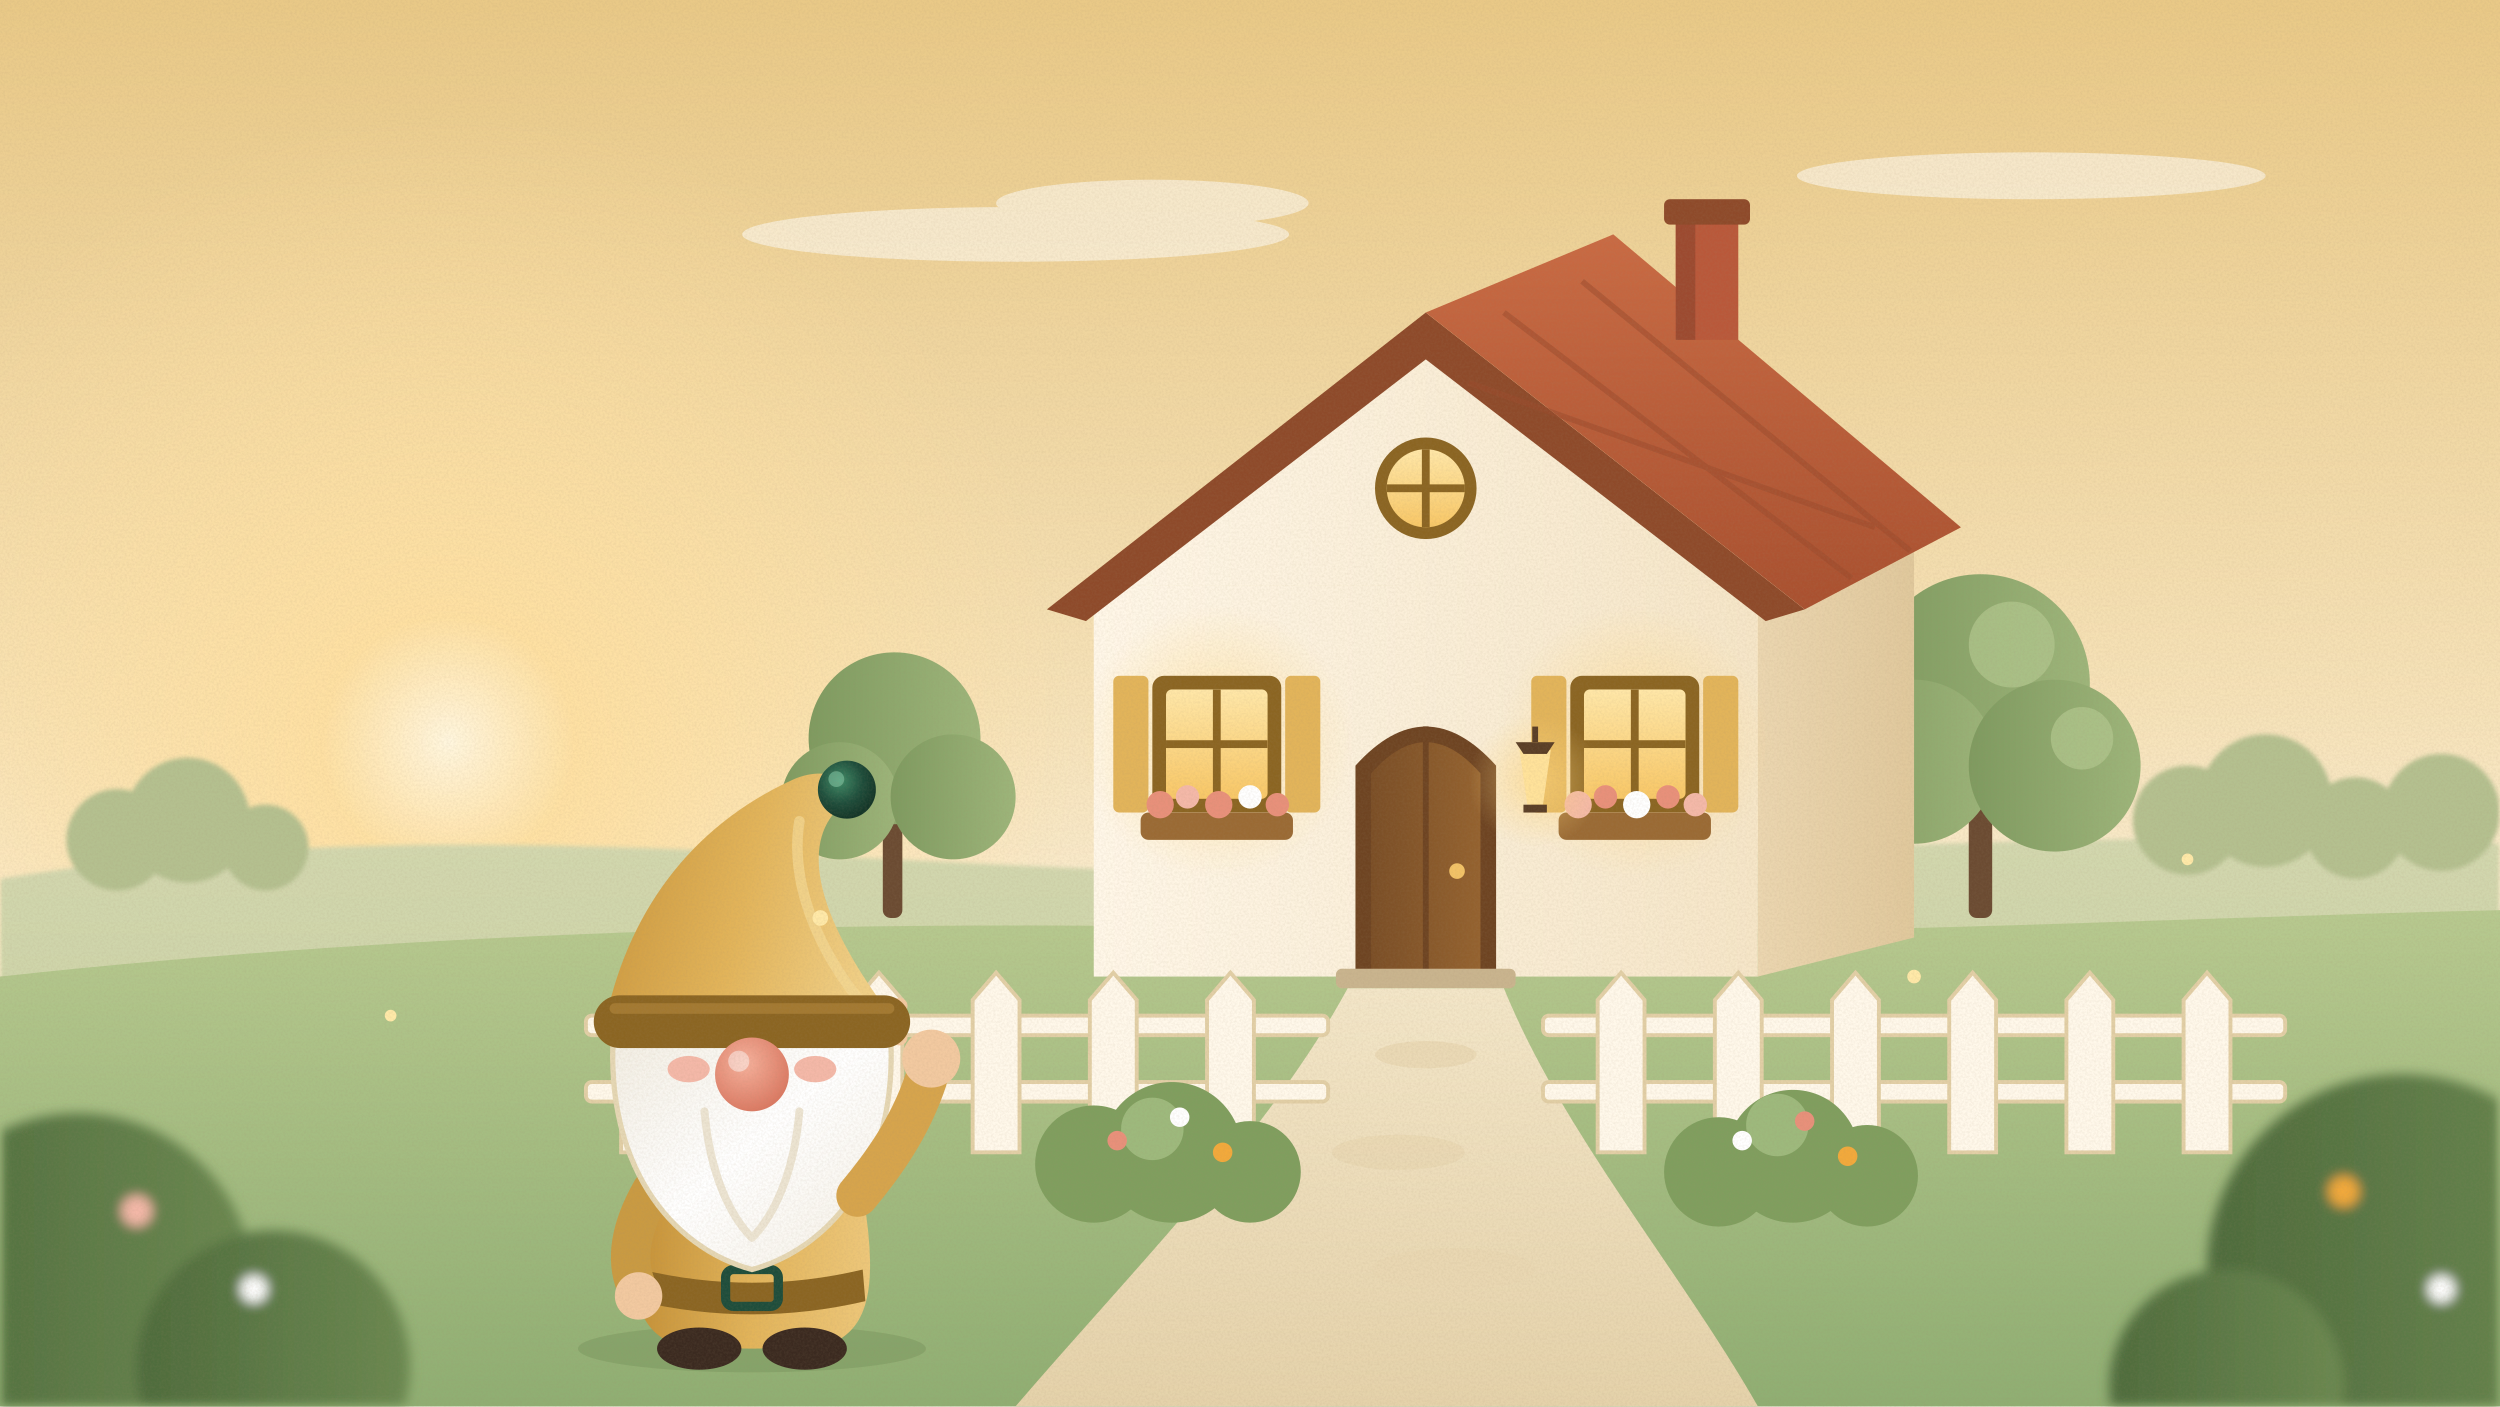
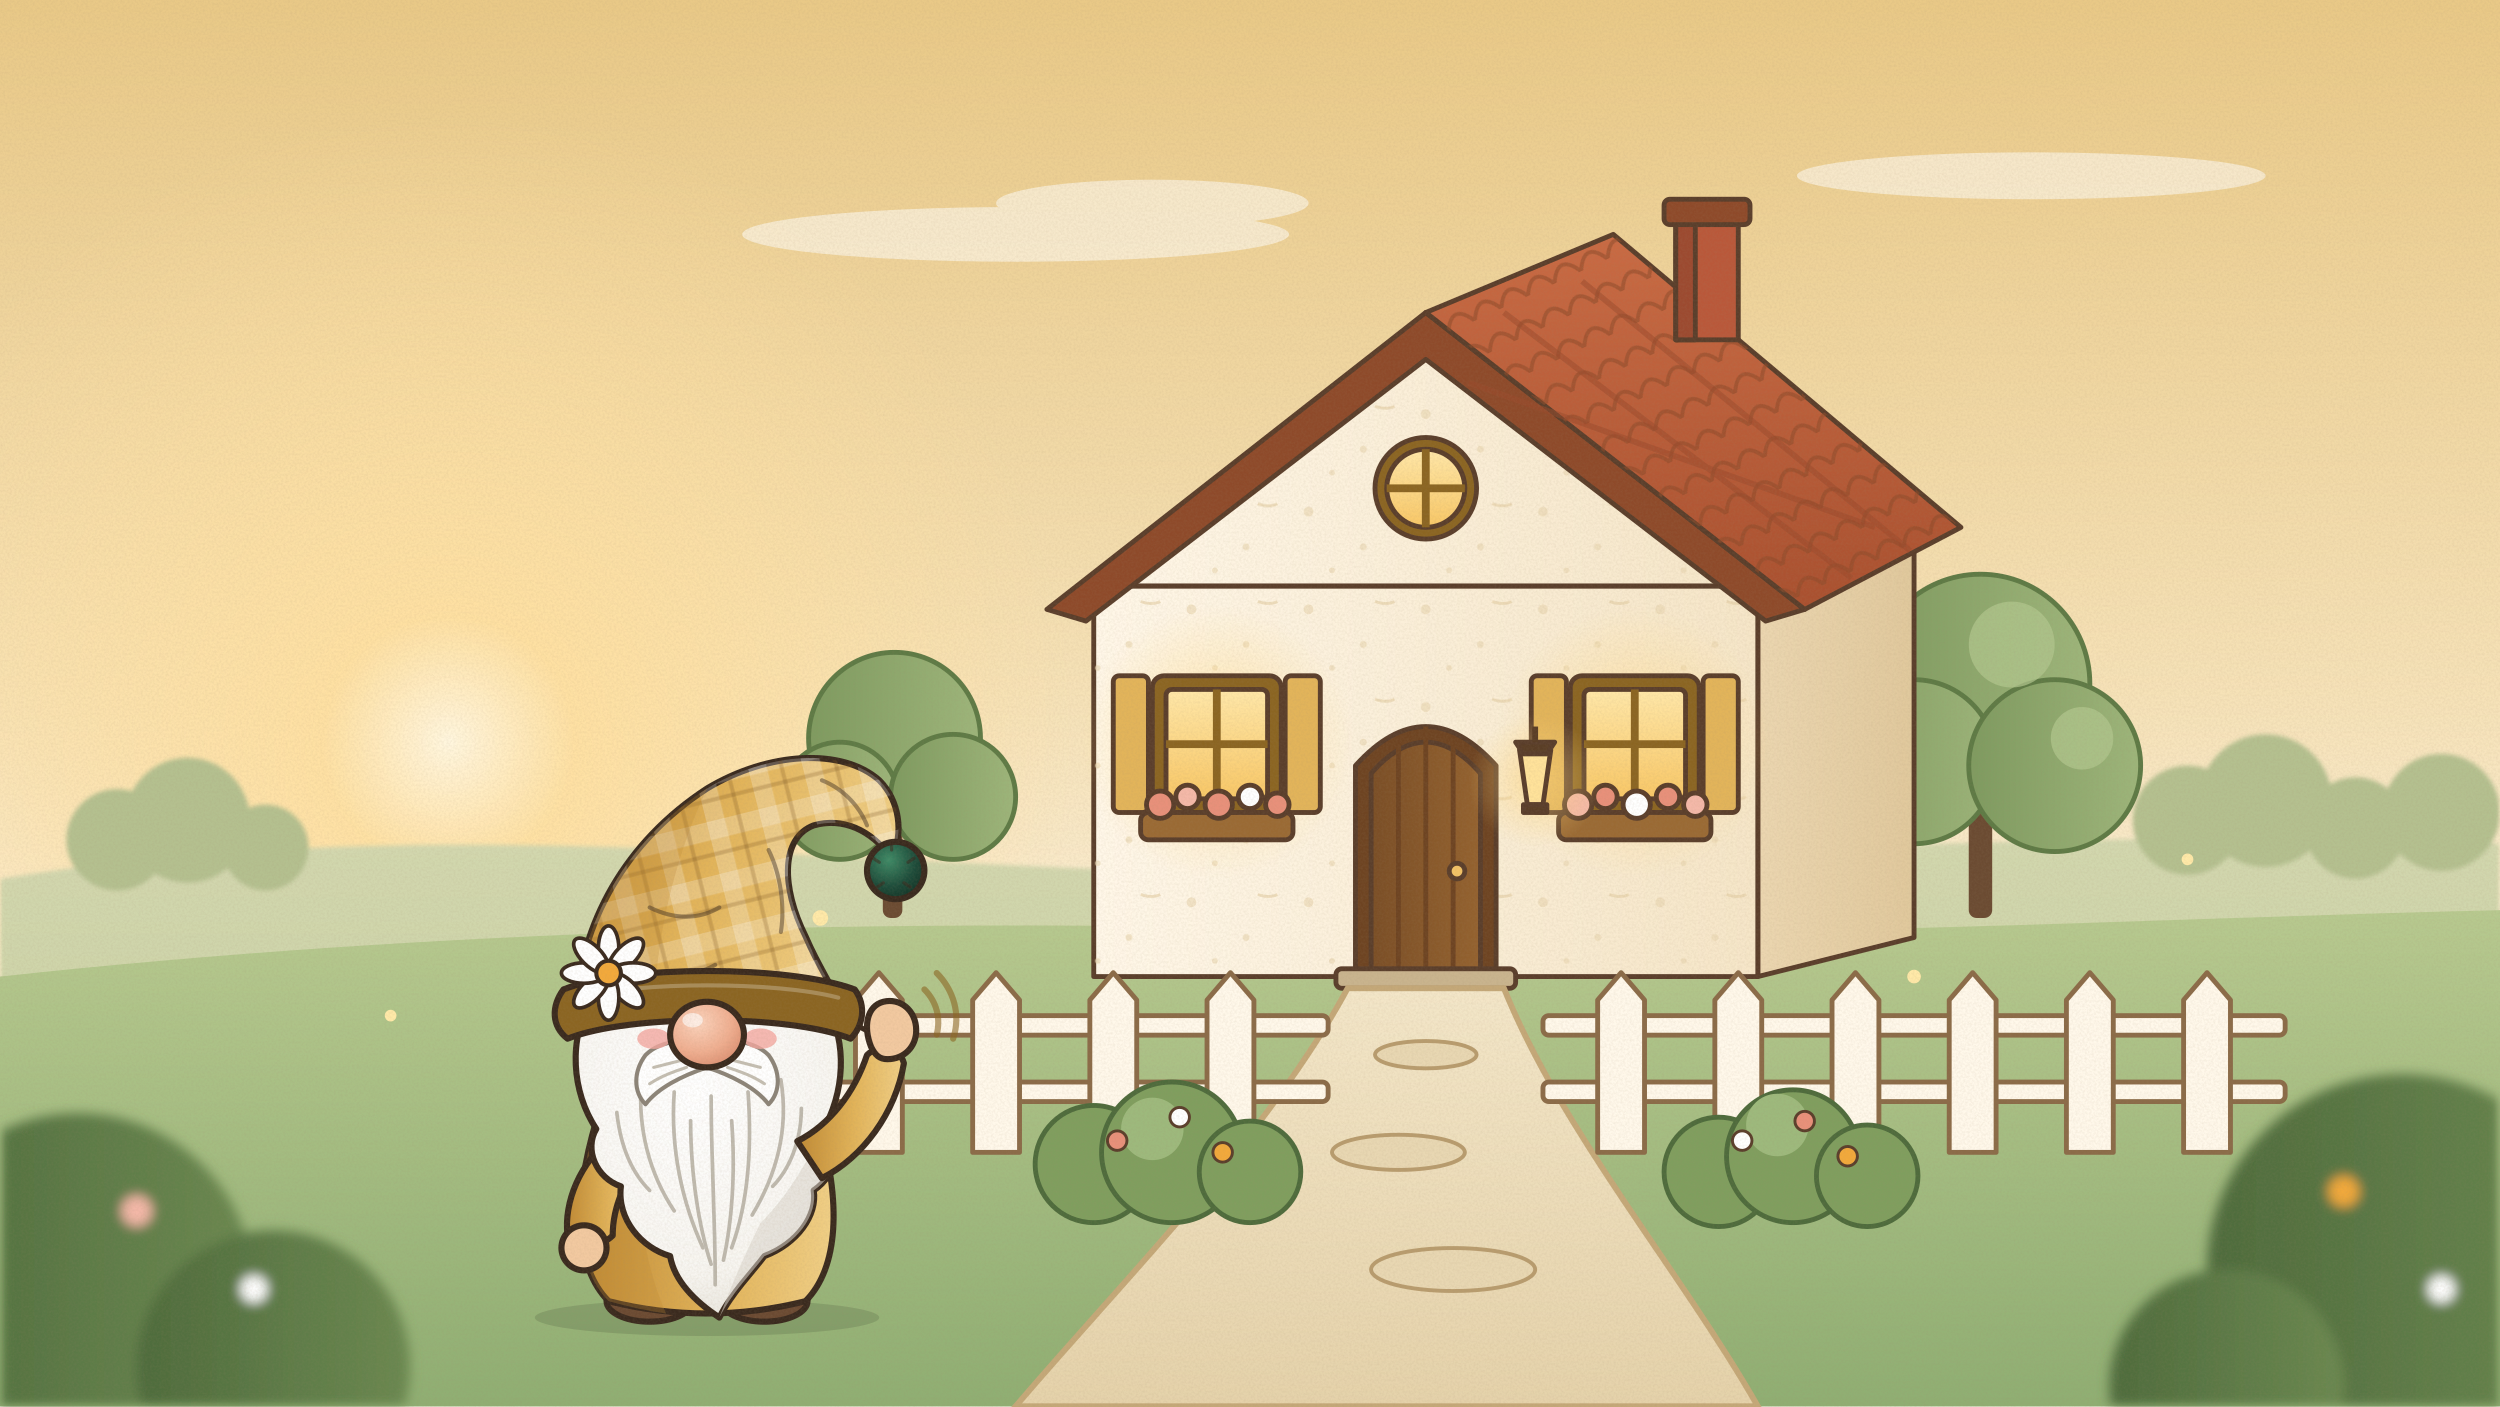
<svg xmlns="http://www.w3.org/2000/svg" width="1280" height="720" viewBox="0 0 1280 720">
  <style>
    .smoke circle { animation: l-smoke 4.5s ease-out infinite; transform-box: fill-box; transform-origin: 50% 50%; opacity: 0; }
    .smoke .s2 { animation-delay: -1.5s; }
    .smoke .s3 { animation-delay: -3s; }
    .glow { animation: l-glow 3.2s ease-in-out infinite alternate; }
    .glow.g2 { animation-delay: -1.1s; }
    .glow.g3 { animation-delay: -2.2s; }
    .lamp { animation: l-lamp 2.4s ease-in-out infinite alternate; }
    .arm { animation: l-wave 1.1s ease-in-out infinite alternate; transform-box: fill-box; transform-origin: 8% 92%; }
    .breathe { animation: l-breathe 3s ease-in-out infinite; transform-box: fill-box; transform-origin: 50% 100%; }
    .fly { animation: l-fly 5s ease-in-out infinite alternate; }
    .fly.f2 { animation-duration: 6.5s; animation-delay: -2s; }
    .fly.f3 { animation-duration: 4.2s; animation-delay: -1s; }
    .cloud { animation: l-drift 30s linear infinite alternate; }
    @keyframes l-smoke { 0% { opacity: 0; transform: translate(0, 0) scale(0.6); } 20% { opacity: 0.85; } 100% { opacity: 0; transform: translate(26px, -110px) scale(1.8); } }
    @keyframes l-glow { from { opacity: 0.8; } to { opacity: 1; } }
    @keyframes l-lamp { from { opacity: 0.55; } to { opacity: 0.9; } }
    @keyframes l-wave { from { transform: rotate(-14deg); } to { transform: rotate(16deg); } }
    @keyframes l-breathe { 0%, 100% { transform: scale(1, 1); } 50% { transform: scale(1.012, 0.988); } }
    @keyframes l-fly { 0% { transform: translate(0, 0); opacity: 0.3; } 50% { opacity: 1; } 100% { transform: translate(18px, -26px); opacity: 0.4; } }
    @keyframes l-drift { to { transform: translateX(-50px); } }
    @media (prefers-reduced-motion: reduce) { * { animation: none !important; } .smoke circle { opacity: 0.6; } }
  </style>
  <defs>
+     <linearGradient id="lg-coat" x1="0" y1="0" x2="1" y2="0">
+       <stop offset="0" stop-color="#C08A34" />
+       <stop offset="0.55" stop-color="#E2B45A" />
+       <stop offset="1" stop-color="#F0CF86" />
+     </linearGradient>
+     <linearGradient id="lg-hat" x1="0" y1="0" x2="1" y2="0.3">
+       <stop offset="0" stop-color="#C08A34" />
+       <stop offset="0.5" stop-color="#E2B45A" />
+       <stop offset="1" stop-color="#F0CF86" />
+     </linearGradient>
+     <pattern id="lg-plaid" width="26" height="26" patternUnits="userSpaceOnUse" patternTransform="rotate(-14)">
+       <rect width="26" height="9" fill="#FFFFFF" opacity="0.22" />
+       <rect width="9" height="26" fill="#FFFFFF" opacity="0.22" />
+       <rect y="15" width="26" height="2" fill="#7A5420" opacity="0.25" />
+       <rect x="15" width="2" height="26" fill="#7A5420" opacity="0.25" />
+     </pattern>
+     <radialGradient id="lg-beard" cx="0.45" cy="0.3" r="0.8">
+       <stop offset="0" stop-color="#FFFFFF" />
+       <stop offset="0.7" stop-color="#F7F5F0" />
+       <stop offset="1" stop-color="#E2DED5" />
+     </radialGradient>
+     <radialGradient id="lg-nose" cx="0.38" cy="0.32" r="0.75">
+       <stop offset="0" stop-color="#FBD3BC" />
+       <stop offset="0.6" stop-color="#EFAE90" />
+       <stop offset="1" stop-color="#D98C6E" />
+     </radialGradient>
+     <radialGradient id="lg-pom" cx="0.38" cy="0.32" r="0.7">
+       <stop offset="0" stop-color="#3E8A66" />
+       <stop offset="0.65" stop-color="#1E4D3B" />
+       <stop offset="1" stop-color="#143628" />
+     </radialGradient>
    <filter id="lb1" x="-5%" y="-5%" width="110%" height="110%">
      <feGaussianBlur stdDeviation="1.2" />
    </filter>
    <filter id="lb3" x="-20%" y="-10%" width="140%" height="120%">
      <feGaussianBlur stdDeviation="3" />
    </filter>
    <filter id="lgrain" x="0" y="0" width="100%" height="100%">
      <feTurbulence type="fractalNoise" baseFrequency="0.85" numOctaves="2" seed="3" stitchTiles="stitch" />
      <feColorMatrix type="matrix" values="0 0 0 0 0.35  0 0 0 0 0.25  0 0 0 0 0.15  0 0 0 0.9 -0.3" />
    </filter>
    <linearGradient id="lsky" x1="0" y1="0" x2="0" y2="1">
      <stop offset="0" stop-color="#E9C987" />
      <stop offset="0.5" stop-color="#F6E2B8" />
      <stop offset="0.75" stop-color="#FCF1DC" />
    </linearGradient>
    <radialGradient id="lsun" cx="0.5" cy="0.5" r="0.5">
      <stop offset="0" stop-color="#FFF6DE" />
      <stop offset="0.2" stop-color="#FFE0A0" stop-opacity="0.9" />
      <stop offset="1" stop-color="#FFE0A0" stop-opacity="0" />
    </radialGradient>
    <linearGradient id="lhill" x1="0" y1="0" x2="0" y2="1">
      <stop offset="0" stop-color="#D2D7AE" />
      <stop offset="1" stop-color="#C3CE9D" />
    </linearGradient>
    <linearGradient id="llawn" x1="0" y1="0" x2="0" y2="1">
      <stop offset="0" stop-color="#B7C98F" />
      <stop offset="1" stop-color="#8FAE72" />
    </linearGradient>
    <linearGradient id="lwall" x1="0" y1="0" x2="1" y2="0">
      <stop offset="0" stop-color="#FFF7E8" />
      <stop offset="1" stop-color="#F6E6C8" />
    </linearGradient>
    <linearGradient id="lwallSide" x1="0" y1="0" x2="1" y2="0">
      <stop offset="0" stop-color="#EBD6B0" />
      <stop offset="1" stop-color="#E0C89C" />
    </linearGradient>
    <linearGradient id="lroof" x1="0" y1="0" x2="0" y2="1">
      <stop offset="0" stop-color="#C96A43" />
      <stop offset="1" stop-color="#A9502F" />
    </linearGradient>
    <linearGradient id="lwin" x1="0" y1="0" x2="0" y2="1">
      <stop offset="0" stop-color="#FFE7A8" />
      <stop offset="1" stop-color="#F8C766" />
    </linearGradient>
    <radialGradient id="lwinGlow" cx="0.5" cy="0.5" r="0.5">
      <stop offset="0" stop-color="#FFD780" stop-opacity="0.55" />
      <stop offset="1" stop-color="#FFD780" stop-opacity="0" />
    </radialGradient>
    <linearGradient id="ldoor" x1="0" y1="0" x2="1" y2="0">
      <stop offset="0" stop-color="#7A4E26" />
      <stop offset="1" stop-color="#94622F" />
    </linearGradient>
    <linearGradient id="lpath" x1="0" y1="1" x2="0" y2="0">
      <stop offset="0" stop-color="#E5D2AA" />
      <stop offset="1" stop-color="#F3E6C8" />
    </linearGradient>
    <linearGradient id="lcoat" x1="0" y1="0" x2="1" y2="0">
      <stop offset="0" stop-color="#C49036" />
      <stop offset="0.5" stop-color="#E2B45A" />
      <stop offset="1" stop-color="#EDC77A" />
    </linearGradient>
    <linearGradient id="lhat" x1="0" y1="0" x2="1" y2="0.2">
      <stop offset="0" stop-color="#C8943A" />
      <stop offset="0.55" stop-color="#E2B45A" />
      <stop offset="1" stop-color="#F0CF86" />
    </linearGradient>
    <linearGradient id="lbeard" x1="0" y1="0" x2="1" y2="1">
      <stop offset="0" stop-color="#F1ECE0" />
      <stop offset="0.5" stop-color="#FFFFFF" />
      <stop offset="1" stop-color="#F4EFE4" />
    </linearGradient>
    <radialGradient id="lpom" cx="0.38" cy="0.35" r="0.65">
      <stop offset="0" stop-color="#3E8A66" />
      <stop offset="0.6" stop-color="#1E4D3B" />
      <stop offset="1" stop-color="#143628" />
    </radialGradient>
    <radialGradient id="lnose" cx="0.4" cy="0.35" r="0.7">
      <stop offset="0" stop-color="#F6B19C" />
      <stop offset="1" stop-color="#D9765F" />
    </radialGradient>
    <linearGradient id="ltree" x1="0" y1="0" x2="1" y2="0">
      <stop offset="0" stop-color="#7E9A5F" />
      <stop offset="1" stop-color="#9DB57A" />
    </linearGradient>
    <linearGradient id="ltreeDark" x1="0" y1="0" x2="1" y2="0">
      <stop offset="0" stop-color="#4E6B3C" />
      <stop offset="1" stop-color="#6A8850" />
    </linearGradient>
+     <pattern id="l-tiles" width="30" height="18" patternUnits="userSpaceOnUse" patternTransform="rotate(-25)">
+       <path d="M0 18 Q7.5 4 15 18 Q22.5 4 30 18" fill="none" stroke="#8E4A2A" stroke-width="2" opacity="0.55" />
+     </pattern>
+     <pattern id="l-plaster" width="60" height="50" patternUnits="userSpaceOnUse">
+       <circle cx="10" cy="12" r="2.5" fill="#E8D5B0" opacity="0.6" />
+       <circle cx="38" cy="30" r="1.8" fill="#E8D5B0" opacity="0.6" />
+       <path d="M44 8 q6 2 10 0" stroke="#E2CDA4" stroke-width="1.5" fill="none" opacity="0.6" />
+       <circle cx="22" cy="42" r="1.5" fill="#E8D5B0" opacity="0.6" />
+     </pattern>
  </defs>
  <rect width="1280" height="720" fill="url(#lsky)" />
  <circle cx="230" cy="380" r="320" fill="url(#lsun)" />
  <g class="cloud" fill="#FFFFFF" opacity="0.5">
    <ellipse cx="520" cy="120" rx="140" ry="14" />
    <ellipse cx="590" cy="104" rx="80" ry="12" />
    <ellipse cx="1040" cy="90" rx="120" ry="12" />
  </g>
  <g filter="url(#lb1)">
    <path d="M0 450 C180 420 360 436 540 444 C760 454 960 420 1280 432 V720 H0 Z" fill="url(#lhill)" />
    <g fill="#B4C08F">
      <circle cx="60" cy="430" r="26" />
      <circle cx="96" cy="420" r="32" />
      <circle cx="136" cy="434" r="22" />
      <circle cx="1120" cy="420" r="28" />
      <circle cx="1160" cy="410" r="34" />
      <circle cx="1206" cy="424" r="26" />
      <circle cx="1250" cy="416" r="30" />
    </g>
  </g>
  <g>
    <rect x="1008" y="380" width="12" height="90" rx="4" fill="#6B4B32" />
-     <g fill="url(#ltree)">
+     <g fill="url(#ltree)" stroke="#5E7A45" stroke-width="2.5">
      <circle cx="1014" cy="350" r="56" />
      <circle cx="980" cy="390" r="42" />
      <circle cx="1052" cy="392" r="44" />
    </g>
    <g fill="#B2C78E" opacity="0.7">
      <circle cx="1030" cy="330" r="22" />
      <circle cx="1066" cy="378" r="16" />
    </g>
    <rect x="452" y="400" width="10" height="70" rx="4" fill="#6B4B32" />
-     <g fill="url(#ltree)">
+     <g fill="url(#ltree)" stroke="#5E7A45" stroke-width="2.5">
      <circle cx="458" cy="378" r="44" />
      <circle cx="430" cy="410" r="30" />
      <circle cx="488" cy="408" r="32" />
    </g>
  </g>
  <path d="M0 500 C220 476 460 470 680 476 C900 482 1100 470 1280 466 V720 H0 Z" fill="url(#llawn)" />
-   <g id="house">
+   <g id="house" stroke="#5A3E2B" stroke-width="2.5" stroke-linejoin="round">
    <path d="M900 300 L980 270 L980 480 L900 500 Z" fill="url(#lwallSide)" />
    <rect x="560" y="300" width="340" height="200" fill="url(#lwall)" />
    <path d="M560 300 L730 180 L900 300 Z" fill="url(#lwall)" />
+     <rect x="560" y="300" width="340" height="200" fill="url(#l-plaster)" stroke="none" />
+     <path d="M560 300 L730 180 L900 300 Z" fill="url(#l-plaster)" stroke="none" />
    <path d="M536 312 L730 160 L924 312 L904 318 L730 184 L556 318 Z" fill="#8E4A2A" />
    <path d="M730 160 L826 120 L1004 270 L924 312 Z" fill="url(#lroof)" />
+     <path d="M730 160 L826 120 L1004 270 L924 312 Z" fill="url(#l-tiles)" stroke="none" />
    <g stroke="#9A4A2C" stroke-width="3" opacity="0.5" fill="none">
      <path d="M770 160 L948 296" />
      <path d="M810 144 L978 282" />
      <path d="M752 196 L960 270" />
    </g>
-     <g class="smoke" fill="#FFFFFF">
+     <g class="smoke" fill="#FFFFFF" stroke="none">
      <circle class="s1" cx="874" cy="104" r="14" />
      <circle class="s2" cx="874" cy="104" r="12" />
      <circle class="s3" cx="874" cy="104" r="16" />
    </g>
    <rect x="858" y="110" width="32" height="64" fill="#B9583A" />
    <rect x="858" y="110" width="10" height="64" fill="#9C4A30" />
    <rect x="852" y="102" width="44" height="13" rx="3" fill="#8E4A2A" />
    <circle cx="730" cy="250" r="26" fill="#8B6522" />
    <circle class="glow g2" cx="730" cy="250" r="20" fill="url(#lwin)" />
    <path d="M730 230 V270 M710 250 H750" stroke="#8B6522" stroke-width="4" />
    <g>
-       <circle cx="623" cy="380" r="70" fill="url(#lwinGlow)" class="glow" />
+       <circle cx="623" cy="380" r="70" fill="url(#lwinGlow)" stroke="none" class="glow" />
      <rect x="590" y="346" width="66" height="70" rx="6" fill="#8B6522" />
      <rect class="glow" x="597" y="353" width="52" height="56" rx="3" fill="url(#lwin)" />
      <path d="M623 353 V409 M597 381 H649" stroke="#8B6522" stroke-width="4" />
      <rect x="570" y="346" width="18" height="70" rx="3" fill="#E2B45A" />
      <rect x="658" y="346" width="18" height="70" rx="3" fill="#E2B45A" />
      <rect x="584" y="416" width="78" height="14" rx="4" fill="#9A6A34" />
      <g>
        <circle cx="594" cy="412" r="7" fill="#E8907A" />
        <circle cx="608" cy="408" r="6" fill="#F4B8A8" />
        <circle cx="624" cy="412" r="7" fill="#E8907A" />
        <circle cx="640" cy="408" r="6" fill="#FFFFFF" />
        <circle cx="654" cy="412" r="6" fill="#E8907A" />
      </g>
    </g>
    <g>
-       <circle cx="837" cy="380" r="70" fill="url(#lwinGlow)" class="glow g3" />
+       <circle cx="837" cy="380" r="70" fill="url(#lwinGlow)" stroke="none" class="glow g3" />
      <rect x="804" y="346" width="66" height="70" rx="6" fill="#8B6522" />
      <rect class="glow g3" x="811" y="353" width="52" height="56" rx="3" fill="url(#lwin)" />
      <path d="M837 353 V409 M811 381 H863" stroke="#8B6522" stroke-width="4" />
      <rect x="784" y="346" width="18" height="70" rx="3" fill="#E2B45A" />
      <rect x="872" y="346" width="18" height="70" rx="3" fill="#E2B45A" />
      <rect x="798" y="416" width="78" height="14" rx="4" fill="#9A6A34" />
      <g>
        <circle cx="808" cy="412" r="7" fill="#F4B8A8" />
        <circle cx="822" cy="408" r="6" fill="#E8907A" />
        <circle cx="838" cy="412" r="7" fill="#FFFFFF" />
        <circle cx="854" cy="408" r="6" fill="#E8907A" />
        <circle cx="868" cy="412" r="6" fill="#F4B8A8" />
      </g>
    </g>
    <path d="M694 500 V392 Q730 352 766 392 V500 Z" fill="#6E4422" />
    <path d="M702 500 V396 Q730 364 758 396 V500 Z" fill="url(#ldoor)" />
-     <path d="M730 372 V500" stroke="#6E4422" stroke-width="3" />
+     <path d="M730 372 V500 M716 380 V500 M744 380 V500" stroke="#6E4422" stroke-width="2.5" />
    <circle cx="746" cy="446" r="4" fill="#F2C266" />
    <rect x="684" y="496" width="92" height="10" rx="3" fill="#C9B48E" />
-     <circle class="lamp" cx="786" cy="400" r="34" fill="url(#lwinGlow)" />
+     <circle class="lamp" cx="786" cy="400" r="34" fill="url(#lwinGlow)" stroke="none" />
    <path d="M778 384 H794 L790 412 H782 Z" fill="#FFE29A" class="lamp" />
    <path d="M776 380 H796 L792 386 H780 Z M780 412 H792 V416 H780 Z" fill="#5A3E26" />
    <path d="M786 372 V380" stroke="#5A3E26" stroke-width="3" />
  </g>
-   <path d="M690 506 L770 506 C800 580 860 650 900 720 L520 720 C580 650 650 580 690 506 Z" fill="url(#lpath)" />
-   <g fill="#E8D7B2" opacity="0.8">
+   <path d="M690 506 L770 506 C800 580 860 650 900 720 L520 720 C580 650 650 580 690 506 Z" fill="url(#lpath)" stroke="#C4A878" stroke-width="3" />
+   <g fill="#E8D7B2" stroke="#B89C6E" stroke-width="2">
    <ellipse cx="730" cy="540" rx="26" ry="7" />
    <ellipse cx="716" cy="590" rx="34" ry="9" />
    <ellipse cx="744" cy="650" rx="42" ry="11" />
  </g>
-   <g fill="#FFF8EA" stroke="#E2CFA6" stroke-width="2">
+   <g fill="#FFF8EA" stroke="#8B6B48" stroke-width="2.5" stroke-linejoin="round">
    <rect x="300" y="520" width="380" height="10" rx="3" />
    <rect x="300" y="554" width="380" height="10" rx="3" />
    <rect x="790" y="520" width="380" height="10" rx="3" />
    <rect x="790" y="554" width="380" height="10" rx="3" />
  </g>
-   <g fill="#FFF8EA" stroke="#E2CFA6" stroke-width="2">
+   <g fill="#FFF8EA" stroke="#8B6B48" stroke-width="2.5" stroke-linejoin="round">
    <path d="M318 590 V512 L330 498 L342 512 V590 Z" />
    <path d="M378 590 V512 L390 498 L402 512 V590 Z" />
    <path d="M438 590 V512 L450 498 L462 512 V590 Z" />
    <path d="M498 590 V512 L510 498 L522 512 V590 Z" />
    <path d="M558 590 V512 L570 498 L582 512 V590 Z" />
    <path d="M618 590 V512 L630 498 L642 512 V590 Z" />
    <path d="M818 590 V512 L830 498 L842 512 V590 Z" />
    <path d="M878 590 V512 L890 498 L902 512 V590 Z" />
    <path d="M938 590 V512 L950 498 L962 512 V590 Z" />
    <path d="M998 590 V512 L1010 498 L1022 512 V590 Z" />
    <path d="M1058 590 V512 L1070 498 L1082 512 V590 Z" />
    <path d="M1118 590 V512 L1130 498 L1142 512 V590 Z" />
  </g>
-   <g fill="#7F9E5E">
+   <g fill="#7F9E5E" stroke="#4E6B3C" stroke-width="2.5">
    <circle cx="560" cy="596" r="30" />
    <circle cx="600" cy="590" r="36" />
    <circle cx="640" cy="600" r="26" />
    <circle cx="880" cy="600" r="28" />
    <circle cx="918" cy="592" r="34" />
    <circle cx="956" cy="602" r="26" />
  </g>
  <g fill="#9DB97C">
    <circle cx="590" cy="578" r="16" />
    <circle cx="910" cy="576" r="16" />
  </g>
-   <g>
+   <g stroke="#5A3E2B" stroke-width="1.5">
    <circle cx="572" cy="584" r="5" fill="#E8907A" />
    <circle cx="604" cy="572" r="5" fill="#FFFFFF" />
    <circle cx="626" cy="590" r="5" fill="#F2A93B" />
    <circle cx="892" cy="584" r="5" fill="#FFFFFF" />
    <circle cx="924" cy="574" r="5" fill="#E8907A" />
    <circle cx="946" cy="592" r="5" fill="#F2A93B" />
  </g>
-   <g transform="translate(250 380) scale(1.35)">
-     <ellipse cx="100" cy="230" rx="66" ry="9" fill="#6E8A52" opacity="0.35" />
+   <g id="gnome" transform="translate(236 368) scale(1.05)">
+     <ellipse cx="120" cy="292" rx="84" ry="9" fill="#000" opacity="0.12" />
    <g class="breathe">
-       <path d="M60 160 C52 200 54 218 66 226 Q100 234 134 226 C146 218 148 200 140 160 Z" fill="url(#lcoat)" />
-       <path d="M58 200 Q100 210 142 200 L143 212 Q100 222 57 212 Z" fill="#8B6522" />
-       <rect x="90" y="200" width="20" height="14" rx="3" fill="none" stroke="#1E4D3B" stroke-width="3.5" />
-       <path d="M62 170 C54 184 52 196 56 206" stroke="#C99A42" stroke-width="15" stroke-linecap="round" fill="none" />
-       <circle cx="57" cy="210" r="9" fill="#F2C9A0" />
-       <ellipse cx="80" cy="230" rx="16" ry="8" fill="#3B2A20" />
-       <ellipse cx="120" cy="230" rx="16" ry="8" fill="#3B2A20" />
-       <path d="M48 104 C42 160 70 192 100 200 C130 192 158 160 152 104 Z" fill="url(#lbeard)" stroke="#E5D7B4" stroke-width="2" />
-       <path d="M82 140 C84 164 92 180 100 188 M118 140 C116 164 108 180 100 188" fill="none" stroke="#ECE4D2" stroke-width="3" stroke-linecap="round" />
+       <ellipse cx="92" cy="284" rx="21" ry="10" fill="#6B4A32" stroke="#3A2A1E" stroke-width="3" />
+       <ellipse cx="148" cy="284" rx="21" ry="10" fill="#6B4A32" stroke="#3A2A1E" stroke-width="3" />
+       <path d="M66 196 C54 236 56 268 72 284 Q120 296 168 284 C184 268 186 236 174 196 Z" fill="url(#lg-coat)" stroke="#3A2A1E" stroke-width="3" stroke-linejoin="round" />
+       <path d="M66 196 C54 236 56 268 72 284 Q86 288 100 290 C88 262 84 230 90 198 Z" fill="#C08A34" opacity="0.3" />
+       <path d="M74 204 C58 216 50 236 52 252 C58 258 68 258 74 252 C74 238 80 224 90 214 Z" fill="url(#lg-coat)" stroke="#3A2A1E" stroke-width="3" stroke-linejoin="round" />
+       <circle cx="60" cy="258" r="11" fill="#F2C9A0" stroke="#3A2A1E" stroke-width="3" />
+       <g transform="translate(0 0)">
+         <path d="M64 136 C52 156 54 182 66 200 C60 210 66 224 78 228 C76 244 88 258 102 262 C104 274 114 284 126 292 C132 280 142 270 148 262 C164 256 174 242 172 230 C184 222 186 206 178 198 C188 178 188 154 176 136 Z" fill="url(#lg-beard)" stroke="#3A2A1E" stroke-width="3" stroke-linejoin="round" />
+         <path d="M126 292 C132 280 142 270 148 262 C164 256 174 242 172 230 C184 222 186 206 178 198 C170 214 160 232 146 246 C138 262 132 276 126 292 Z" fill="#D9D4CA" opacity="0.55" />
+         <g fill="none" stroke="#B8B2A6" stroke-width="1.8" stroke-linecap="round" opacity="0.9">
+           <path d="M88 176 C86 200 92 222 104 240" />
+           <path d="M104 182 C102 210 108 236 118 258" />
+           <path d="M122 184 C122 214 124 244 124 276" />
+           <path d="M140 182 C142 210 140 236 132 258" />
+           <path d="M156 176 C160 200 154 222 142 242" />
+           <path d="M76 192 C78 210 84 222 92 230" />
+           <path d="M166 190 C166 206 160 220 152 228" />
+           <path d="M112 196 C112 222 116 248 122 266" />
+           <path d="M132 196 C134 222 132 246 128 264" />
+         </g>
+         <path d="M120 160 C112 156 98 156 90 164 C84 172 84 182 90 188 C96 180 108 174 120 170 C132 174 144 180 150 188 C156 182 156 172 150 164 C142 156 128 156 120 160 Z" fill="#FFFFFF" stroke="#8C8478" stroke-width="2" stroke-linejoin="round" />
+         <path d="M94 170 C102 168 110 166 116 164 M146 170 C138 168 130 166 124 164 M92 178 C98 174 104 172 110 170 M148 178 C142 174 136 172 130 170" fill="none" stroke="#C4BEB2" stroke-width="1.5" stroke-linecap="round" />
+       </g>
      <g class="arm">
-         <path d="M140 172 C150 160 160 146 166 128" stroke="#D6A44C" stroke-width="16" stroke-linecap="round" fill="none" />
-         <circle cx="168" cy="120" r="11" fill="#F2C9A0" />
-         <path d="M156 112 C152 108 152 102 156 100" fill="none" stroke="#F2C9A0" stroke-width="6" stroke-linecap="round" />
-       </g>
-       <path d="M44 108 C52 66 76 32 116 14 C130 8 142 16 134 24 C120 36 120 62 156 108 Z" fill="url(#lhat)" />
-       <path d="M118 30 C114 54 126 82 146 104" fill="none" stroke="#F4D894" stroke-width="4" stroke-linecap="round" opacity="0.7" />
-       <circle cx="136" cy="18" r="11" fill="url(#lpom)" />
-       <circle cx="132" cy="14" r="3" fill="#7FC2A0" opacity="0.6" />
-       <rect x="40" y="96" width="120" height="20" rx="10" fill="#8B6522" />
-       <rect x="46" y="99" width="108" height="4" rx="2" fill="#A97E34" opacity="0.8" />
-       <ellipse cx="76" cy="124" rx="8" ry="5" fill="#F4B8A8" />
-       <ellipse cx="124" cy="124" rx="8" ry="5" fill="#F4B8A8" />
-       <circle cx="100" cy="126" r="14" fill="url(#lnose)" />
-       <circle cx="95" cy="121" r="4" fill="#FFFFFF" opacity="0.45" />
+         <path d="M164 206 C180 198 192 182 198 164 C204 158 214 160 216 168 C212 192 196 214 176 224 Z" fill="url(#lg-coat)" stroke="#3A2A1E" stroke-width="3" stroke-linejoin="round" />
+         <path d="M200 160 C196 150 198 140 206 138 C214 136 222 142 222 152 C222 160 216 166 208 166 C204 166 202 164 200 160 Z" fill="#F2C9A0" stroke="#3A2A1E" stroke-width="3" stroke-linejoin="round" />
+         <path d="M198 152 C192 150 190 144 194 140" fill="none" stroke="#3A2A1E" stroke-width="2.5" stroke-linecap="round" />
+         <path d="M226 132 C232 138 234 146 232 154 M232 124 C240 132 244 144 240 156" fill="none" stroke="#8B6522" stroke-width="3" stroke-linecap="round" opacity="0.6" />
+       </g>
+       <g>
+         <path d="M56 142 C58 100 80 60 120 34 C150 16 186 14 204 30 C214 40 216 56 210 68 C200 54 186 48 172 52 C156 58 156 82 168 106 C174 120 182 132 186 142 Z" fill="url(#lg-hat)" stroke="#3A2A1E" stroke-width="3" stroke-linejoin="round" />
+         <path d="M56 142 C58 100 80 60 120 34 C150 16 186 14 204 30 C214 40 216 56 210 68 C200 54 186 48 172 52 C156 58 156 82 168 106 C174 120 182 132 186 142 Z" fill="url(#lg-plaid)" />
+         <path d="M56 142 C58 100 80 60 120 34 C108 60 96 96 94 142 Z" fill="#C08A34" opacity="0.25" />
+         <g fill="none" stroke="#3A2A1E" stroke-width="2" stroke-linecap="round" opacity="0.45">
+           <path d="M92 92 C104 98 116 98 126 92" />
+           <path d="M76 120 C92 128 110 128 124 120" />
+           <path d="M150 64 C156 76 158 92 156 104" />
+           <path d="M176 30 C186 34 194 42 198 52" />
+         </g>
+         <circle cx="212" cy="74" r="14" fill="url(#lg-pom)" stroke="#3A2A1E" stroke-width="3" />
+         <path d="M204 70 l-3 -2 M210 64 l0 -3 M218 70 l3 -2 M206 80 l-3 2 M216 80 l3 2" stroke="#3A2A1E" stroke-width="1.6" stroke-linecap="round" opacity="0.55" />
+       </g>
+       <path d="M50 132 C80 120 160 120 192 132 C198 140 196 150 190 156 C160 144 82 144 52 156 C44 150 44 140 50 132 Z" fill="#8B6522" stroke="#3A2A1E" stroke-width="3" stroke-linejoin="round" />
+       <path d="M58 136 C86 128 154 128 184 136" fill="none" stroke="#FFFFFF" stroke-width="2" stroke-linecap="round" opacity="0.25" />
+       <g fill="#FFFFFF" stroke="#3A2A1E" stroke-width="1.8">
+         <ellipse cx="72" cy="112" rx="5" ry="11" transform="rotate(0 72 124)" />
+         <ellipse cx="72" cy="112" rx="5" ry="11" transform="rotate(45 72 124)" />
+         <ellipse cx="72" cy="112" rx="5" ry="11" transform="rotate(90 72 124)" />
+         <ellipse cx="72" cy="112" rx="5" ry="11" transform="rotate(135 72 124)" />
+         <ellipse cx="72" cy="112" rx="5" ry="11" transform="rotate(180 72 124)" />
+         <ellipse cx="72" cy="112" rx="5" ry="11" transform="rotate(225 72 124)" />
+         <ellipse cx="72" cy="112" rx="5" ry="11" transform="rotate(270 72 124)" />
+         <ellipse cx="72" cy="112" rx="5" ry="11" transform="rotate(315 72 124)" />
+       </g>
+       <circle cx="72" cy="124" r="6" fill="#F2A93B" stroke="#3A2A1E" stroke-width="2" />
+       <ellipse cx="94" cy="156" rx="8" ry="5" fill="#F4A8A0" opacity="0.8" />
+       <ellipse cx="146" cy="156" rx="8" ry="5" fill="#F4A8A0" opacity="0.8" />
+       <ellipse cx="120" cy="154" rx="18" ry="16" fill="url(#lg-nose)" stroke="#3A2A1E" stroke-width="3" />
+       <ellipse cx="113" cy="147" rx="5" ry="3.5" fill="#FFFFFF" opacity="0.6" />
    </g>
  </g>
  <g fill="#FFE9A8">
    <circle class="fly" cx="420" cy="470" r="4" />
    <circle class="fly f2" cx="980" cy="500" r="3.5" />
    <circle class="fly f3" cx="1120" cy="440" r="3" />
    <circle class="fly f2" cx="200" cy="520" r="3" />
  </g>
  <g filter="url(#lb3)">
    <g fill="url(#ltreeDark)">
      <circle cx="40" cy="660" r="90" />
      <circle cx="140" cy="700" r="70" />
      <circle cx="1230" cy="650" r="100" />
      <circle cx="1140" cy="710" r="60" />
    </g>
    <g>
      <circle cx="70" cy="620" r="8" fill="#F4B8A8" />
      <circle cx="130" cy="660" r="7" fill="#FFFFFF" />
      <circle cx="1200" cy="610" r="8" fill="#F2A93B" />
      <circle cx="1250" cy="660" r="7" fill="#FFFFFF" />
    </g>
  </g>
  <rect width="1280" height="720" filter="url(#lgrain)" opacity="0.22" />
</svg>
